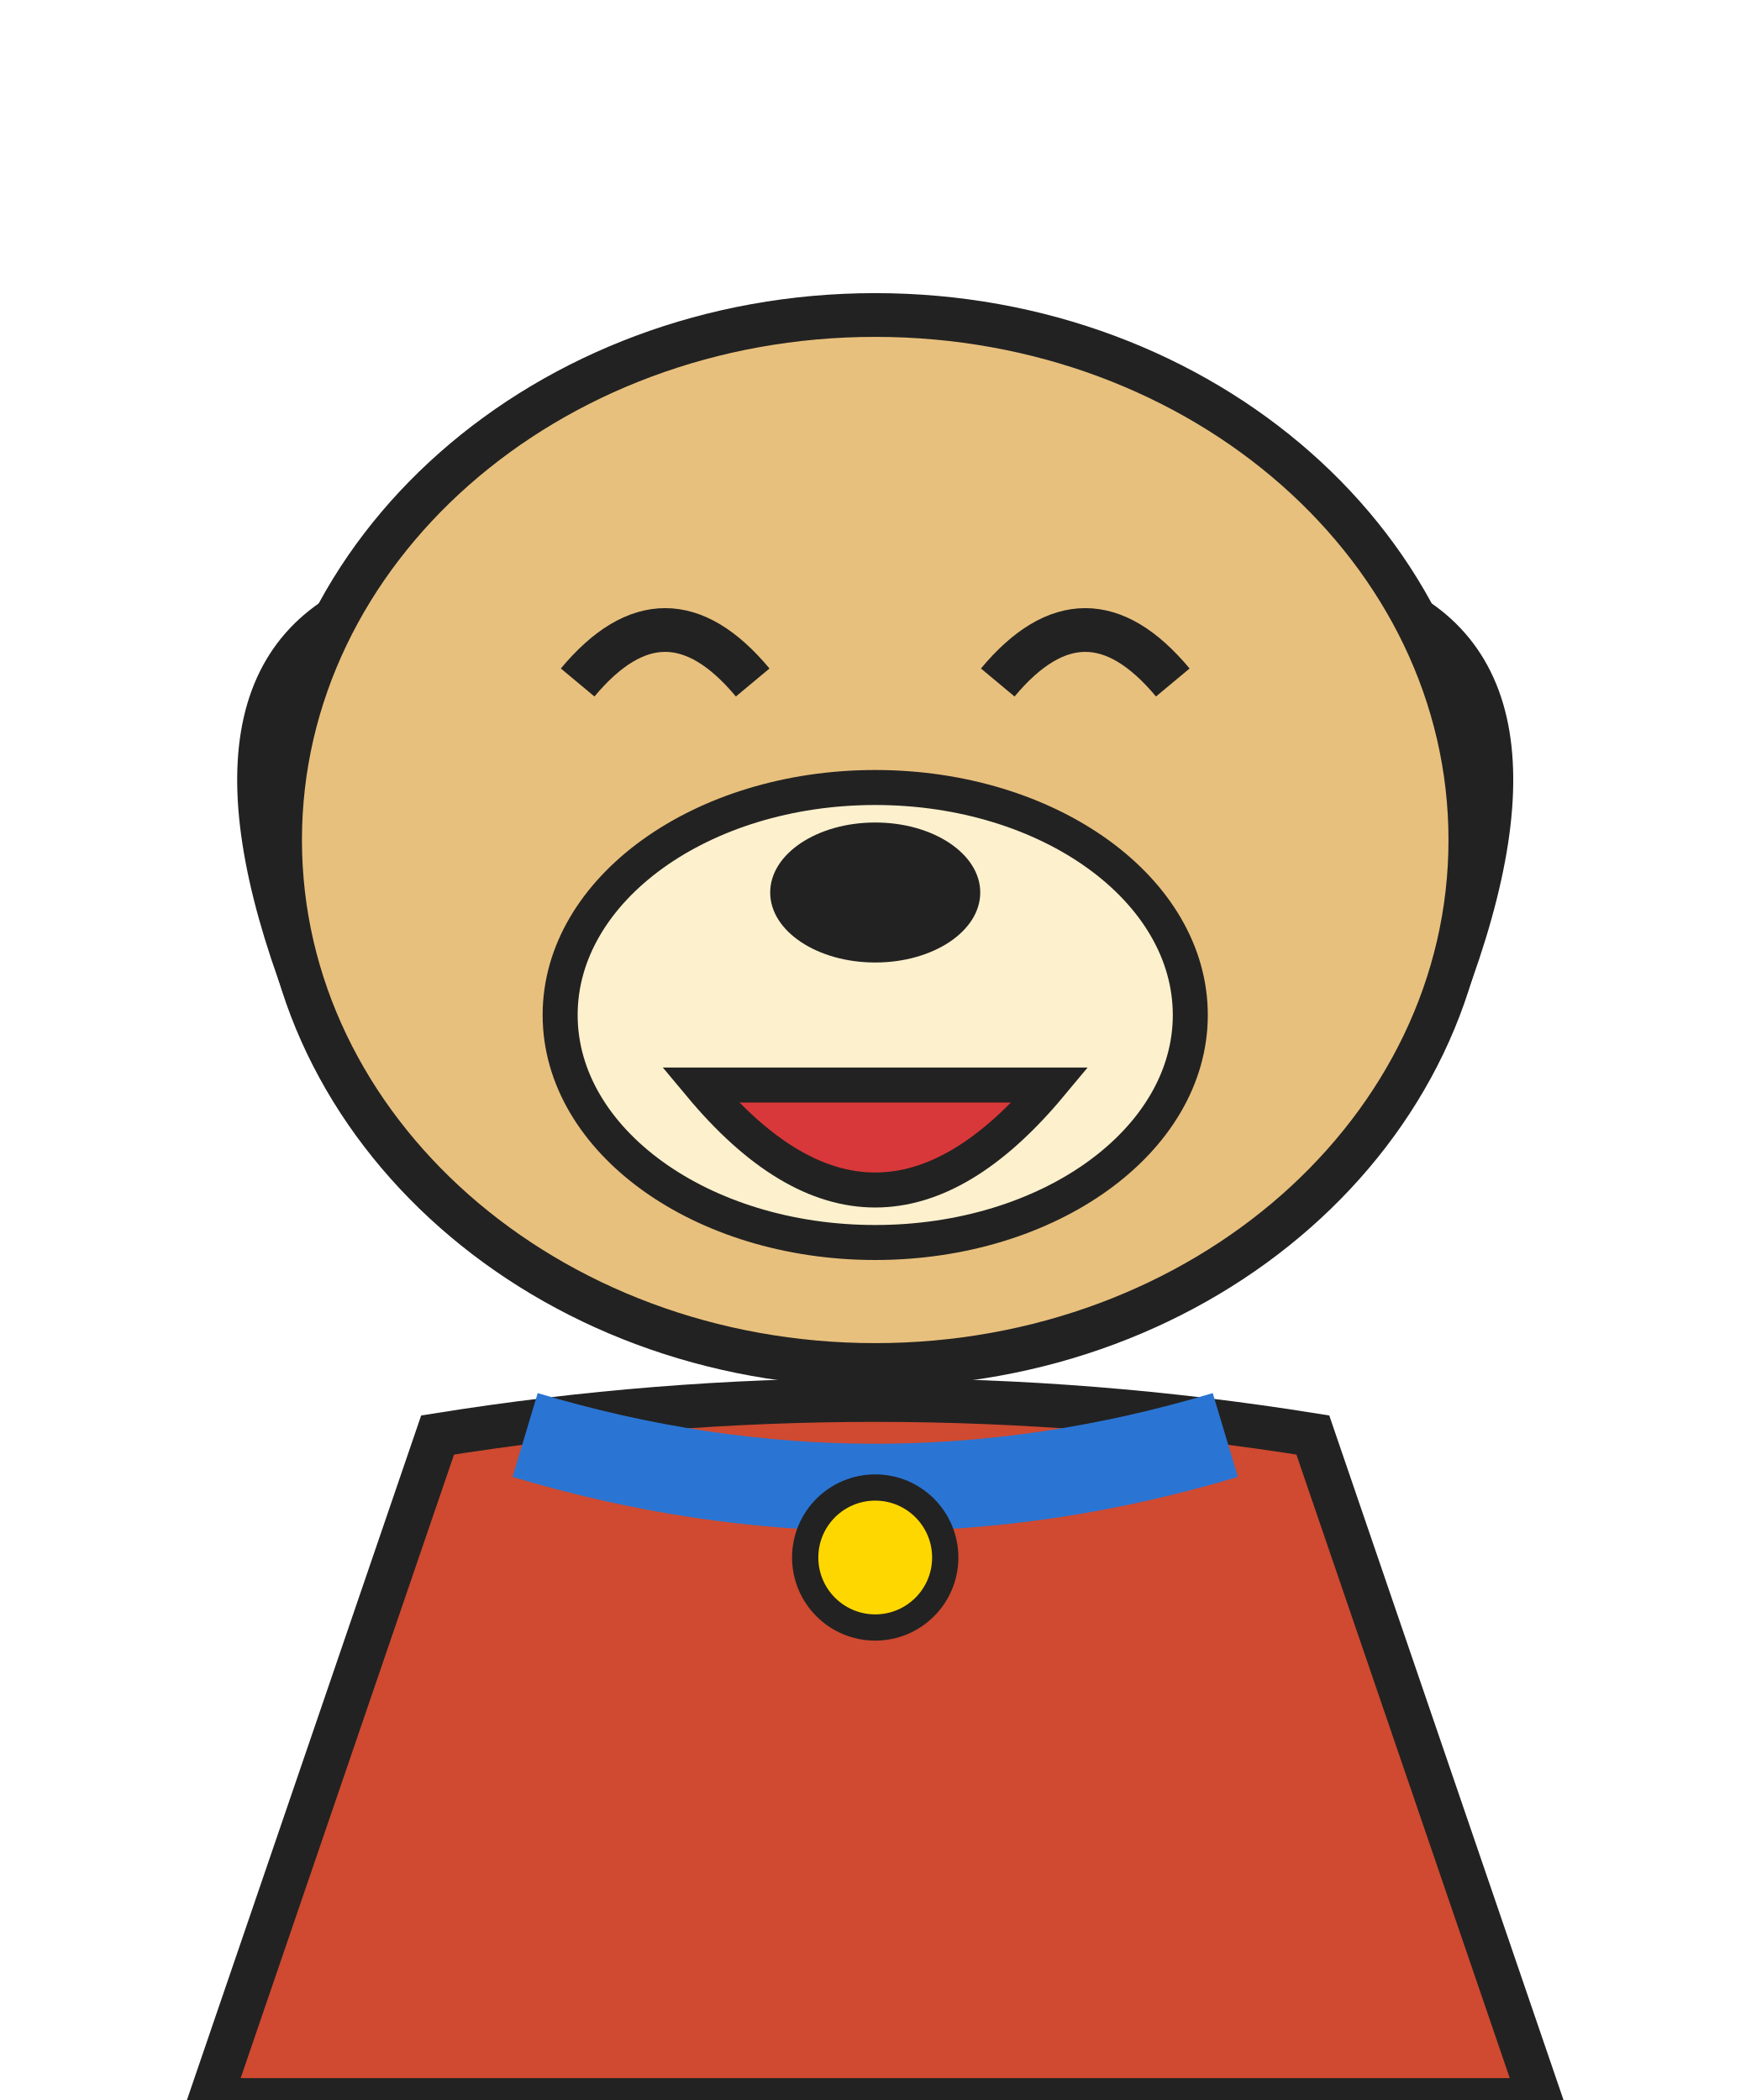
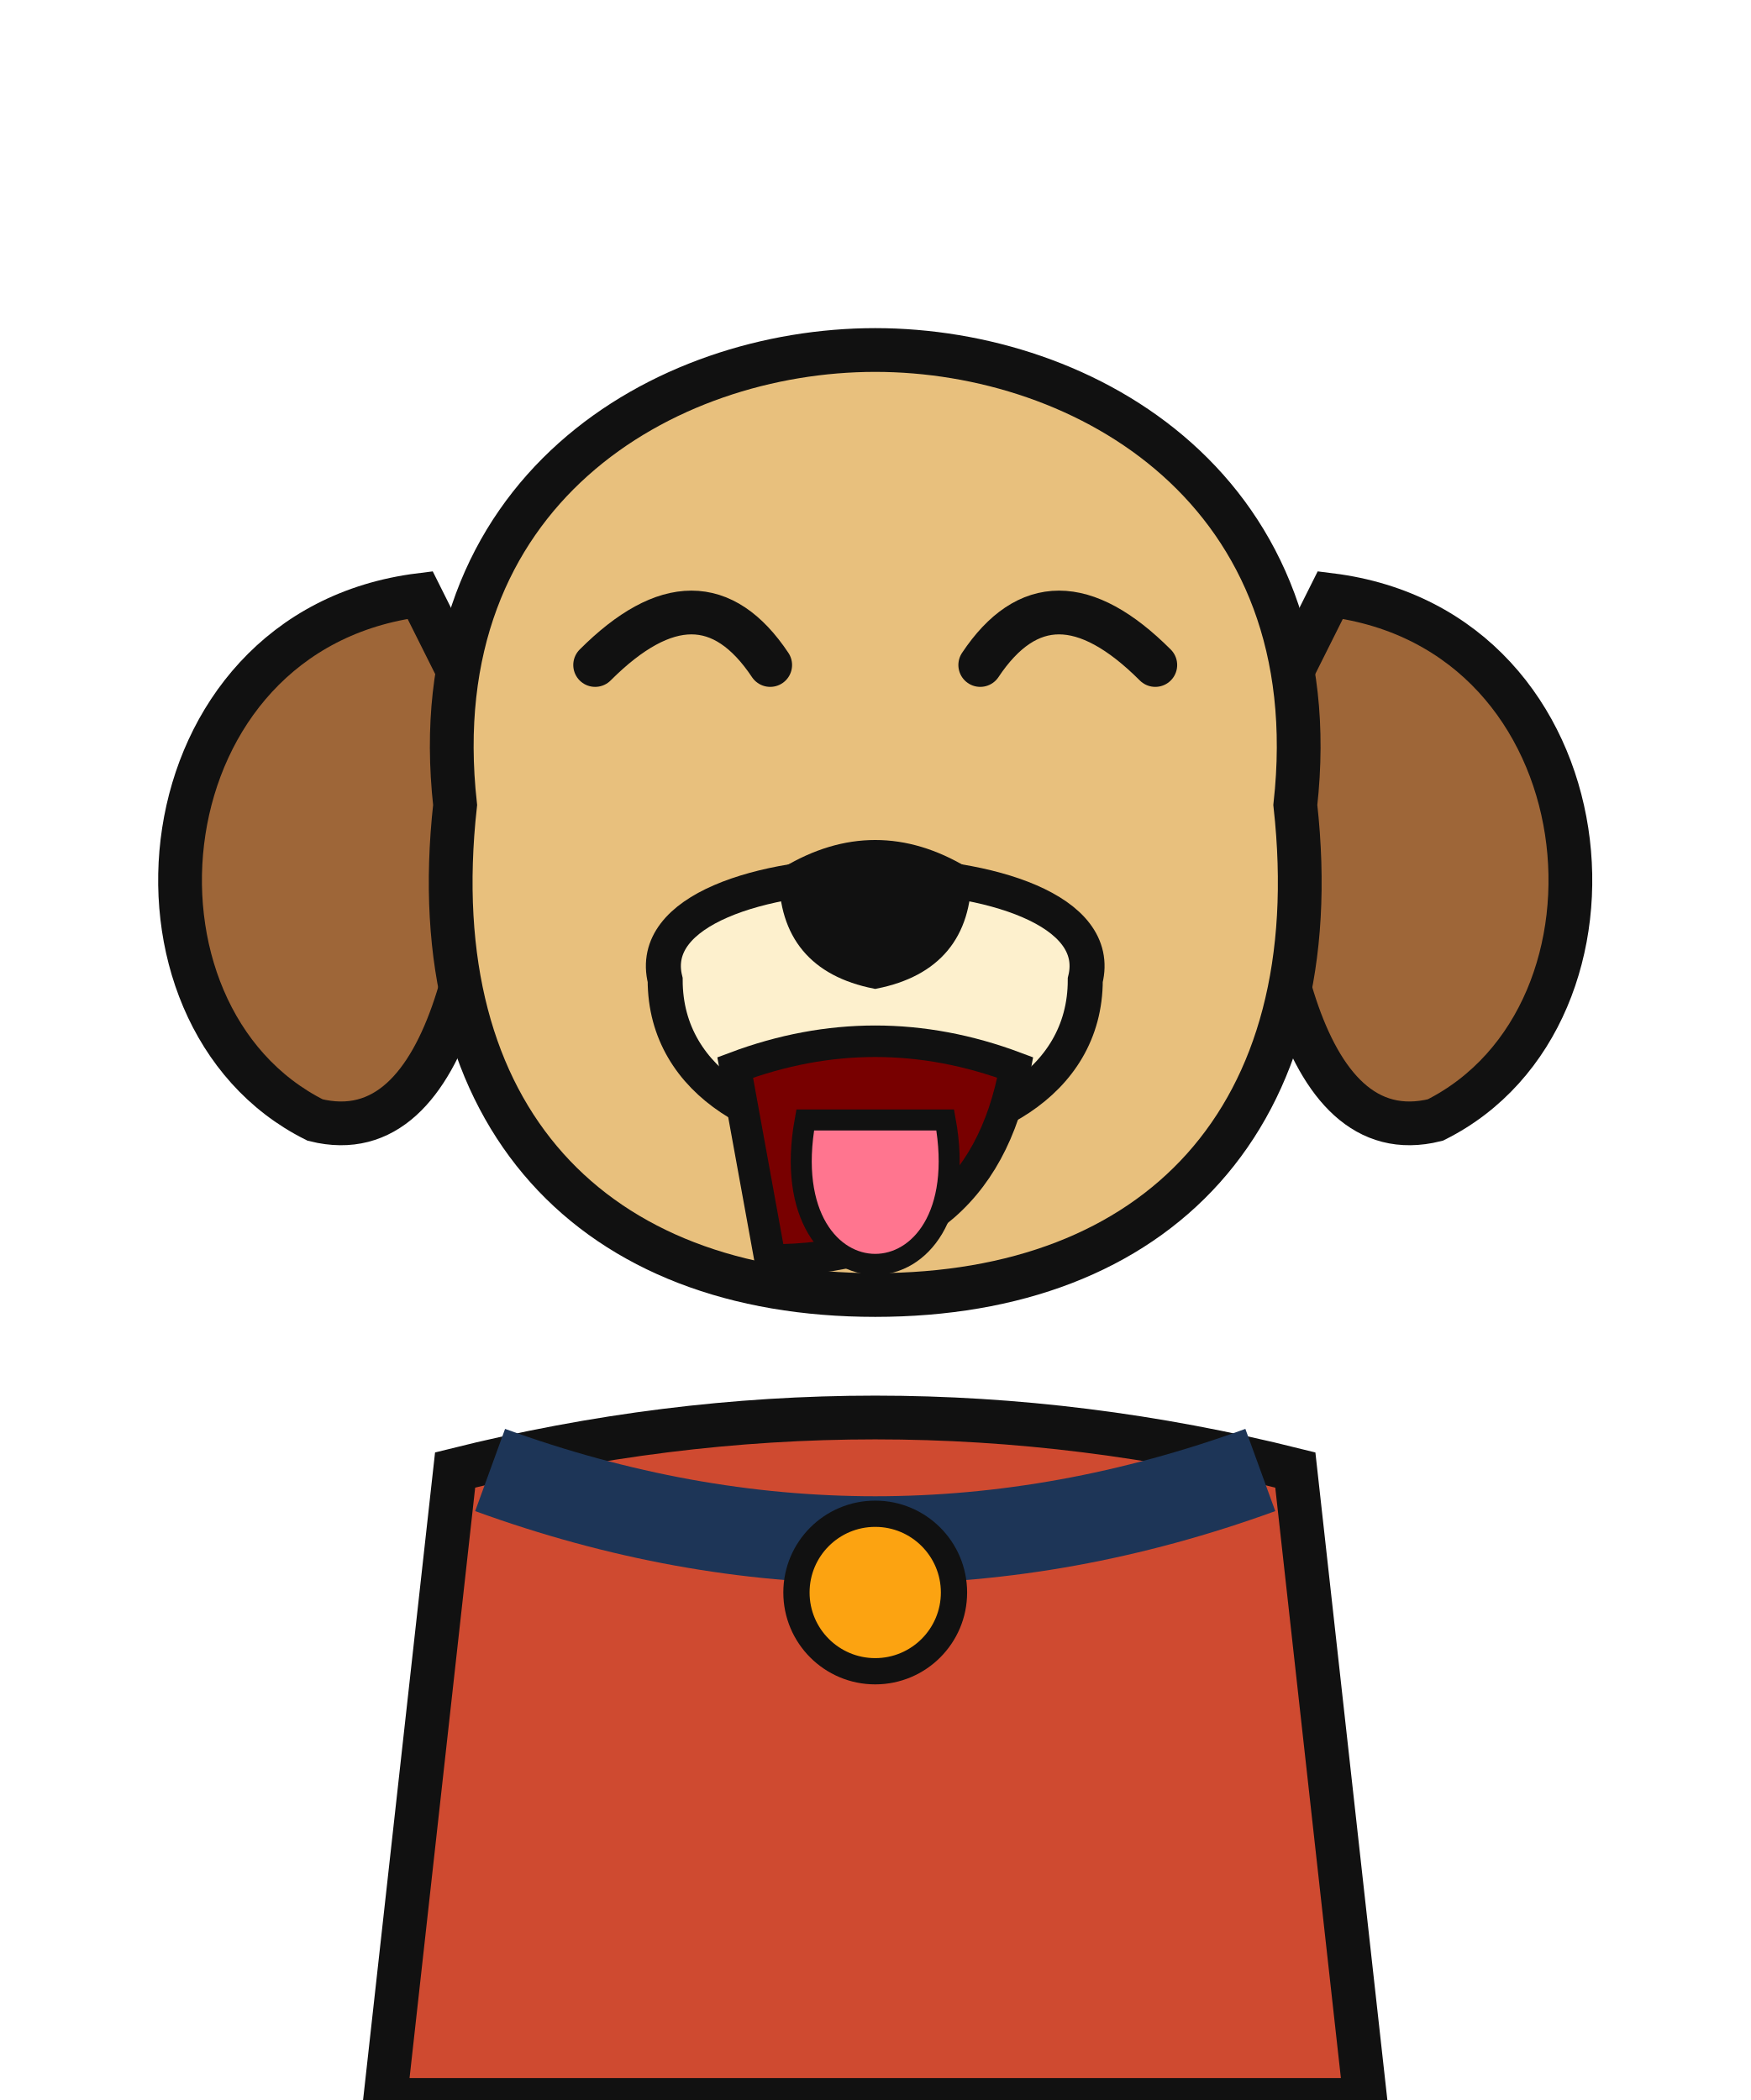
<svg xmlns="http://www.w3.org/2000/svg" viewBox="0 0 100 120" width="100" height="120">
-   <path d="M 22 34 Q 10 38 18 58 Q 25 60 27 44 Z" fill="#9e6638" stroke="#222" stroke-width="2.5" />
-   <path d="M 78 34 Q 90 38 82 58 Q 75 60 73 44 Z" fill="#9e6638" stroke="#222" stroke-width="2.5" />
-   <path d="M 25 82 Q 50 78 75 82 L 88 120 L 12 120 Z" fill="#cf4a30" stroke="#222" stroke-width="2.5" />
-   <path d="M 30 82 Q 50 88 70 82" stroke="#2a75d3" stroke-width="5" fill="none" />
-   <circle cx="50" cy="89" r="4" fill="#ffd700" stroke="#222" stroke-width="1.5" />
-   <ellipse cx="50" cy="48" rx="34" ry="30" fill="#e8c07d" stroke="#222" stroke-width="2.5" />
-   <ellipse cx="50" cy="58" rx="18" ry="13" fill="#fdf0cd" stroke="#222" stroke-width="2" />
-   <ellipse cx="50" cy="51" rx="6" ry="4" fill="#222" />
-   <path d="M 33 39 Q 38 33 43 39" stroke="#222" stroke-width="2.5" fill="none" />
-   <path d="M 57 39 Q 62 33 67 39" stroke="#222" stroke-width="2.5" fill="none" />
-   <path d="M 40 62 Q 50 74 60 62 Z" fill="#d9383a" stroke="#222" stroke-width="2" />
+   <path d="M 22 120 L 26 84 Q 50 78 74 84 L 78 120 Z" fill="#cf4a30" stroke="#111" stroke-width="2.5" />
+   <path d="M 28 84 Q 50 92 72 84" stroke="#1d3557" stroke-width="5" fill="none" />
+   <circle cx="50" cy="91" r="4.5" fill="#fca311" stroke="#111" stroke-width="1.5" />
+   <path d="M 24 34 C 8 36 6 58 18 64 C 26 66 28 52 28 42 Z" fill="#9e6638" stroke="#111" stroke-width="2.5" />
+   <path d="M 76 34 C 92 36 94 58 82 64 C 74 66 72 52 72 42 Z" fill="#9e6638" stroke="#111" stroke-width="2.5" />
+   <path d="M 26 46 C 24 28 38 20 50 20 C 62 20 76 28 74 46 C 76 64 66 74 50 74 C 34 74 24 64 26 46 Z" fill="#e8c07d" stroke="#111" stroke-width="2.5" />
+   <path d="M 38 56 C 36 48 64 48 62 56 C 62 68 38 68 38 56 Z" fill="#fdf0cd" stroke="#111" stroke-width="2" />
+   <path d="M 45 50 Q 50 47 55 50 Q 55 55 50 56 Q 45 55 45 50 Z" fill="#111" stroke="#111" stroke-width="1" />
+   <path d="M 34 38 Q 40 32 44 38" stroke="#111" stroke-width="2.5" stroke-linecap="round" fill="none" />
+   <path d="M 66 38 Q 60 32 56 38" stroke="#111" stroke-width="2.5" stroke-linecap="round" fill="none" />
+   <path d="M 42 61 Q 50 58 58 61 Q 56 72 44 72 Z" fill="#780000" stroke="#111" stroke-width="1.8" />
+   <path d="M 46 64 C 44 75 56 75 54 64 Z" fill="#ff758f" stroke="#111" stroke-width="1.2" />
</svg>
